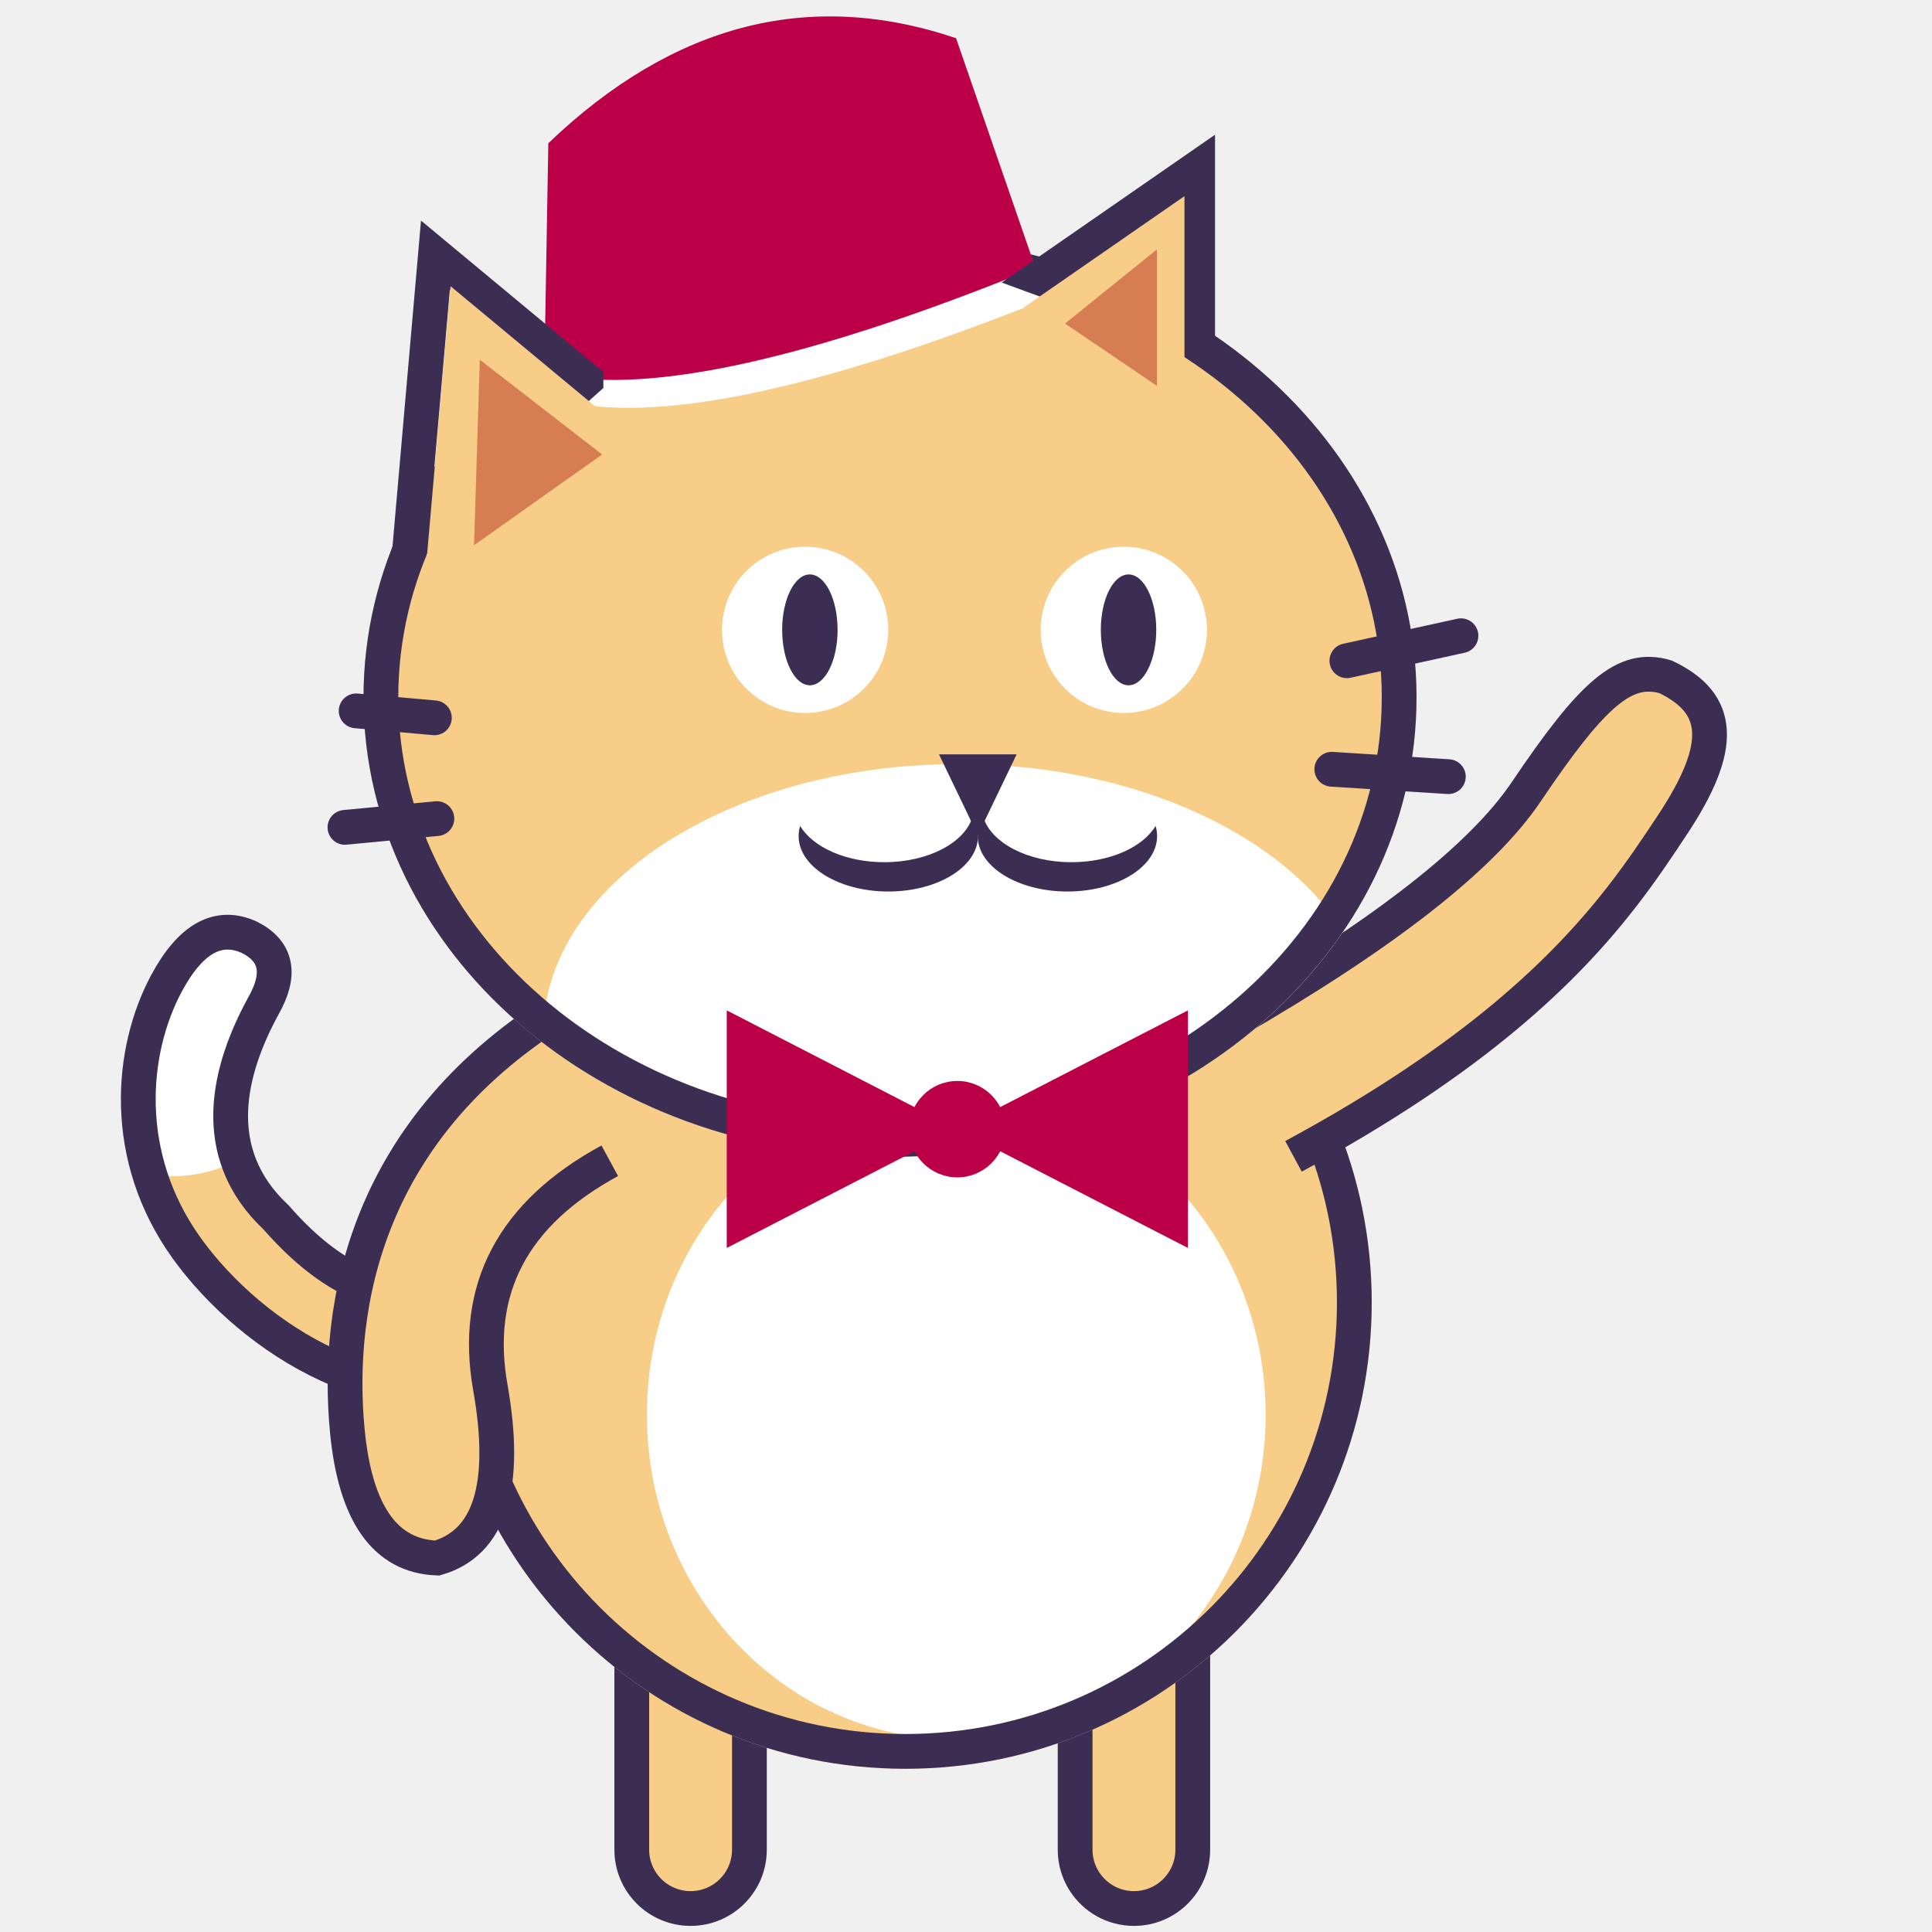
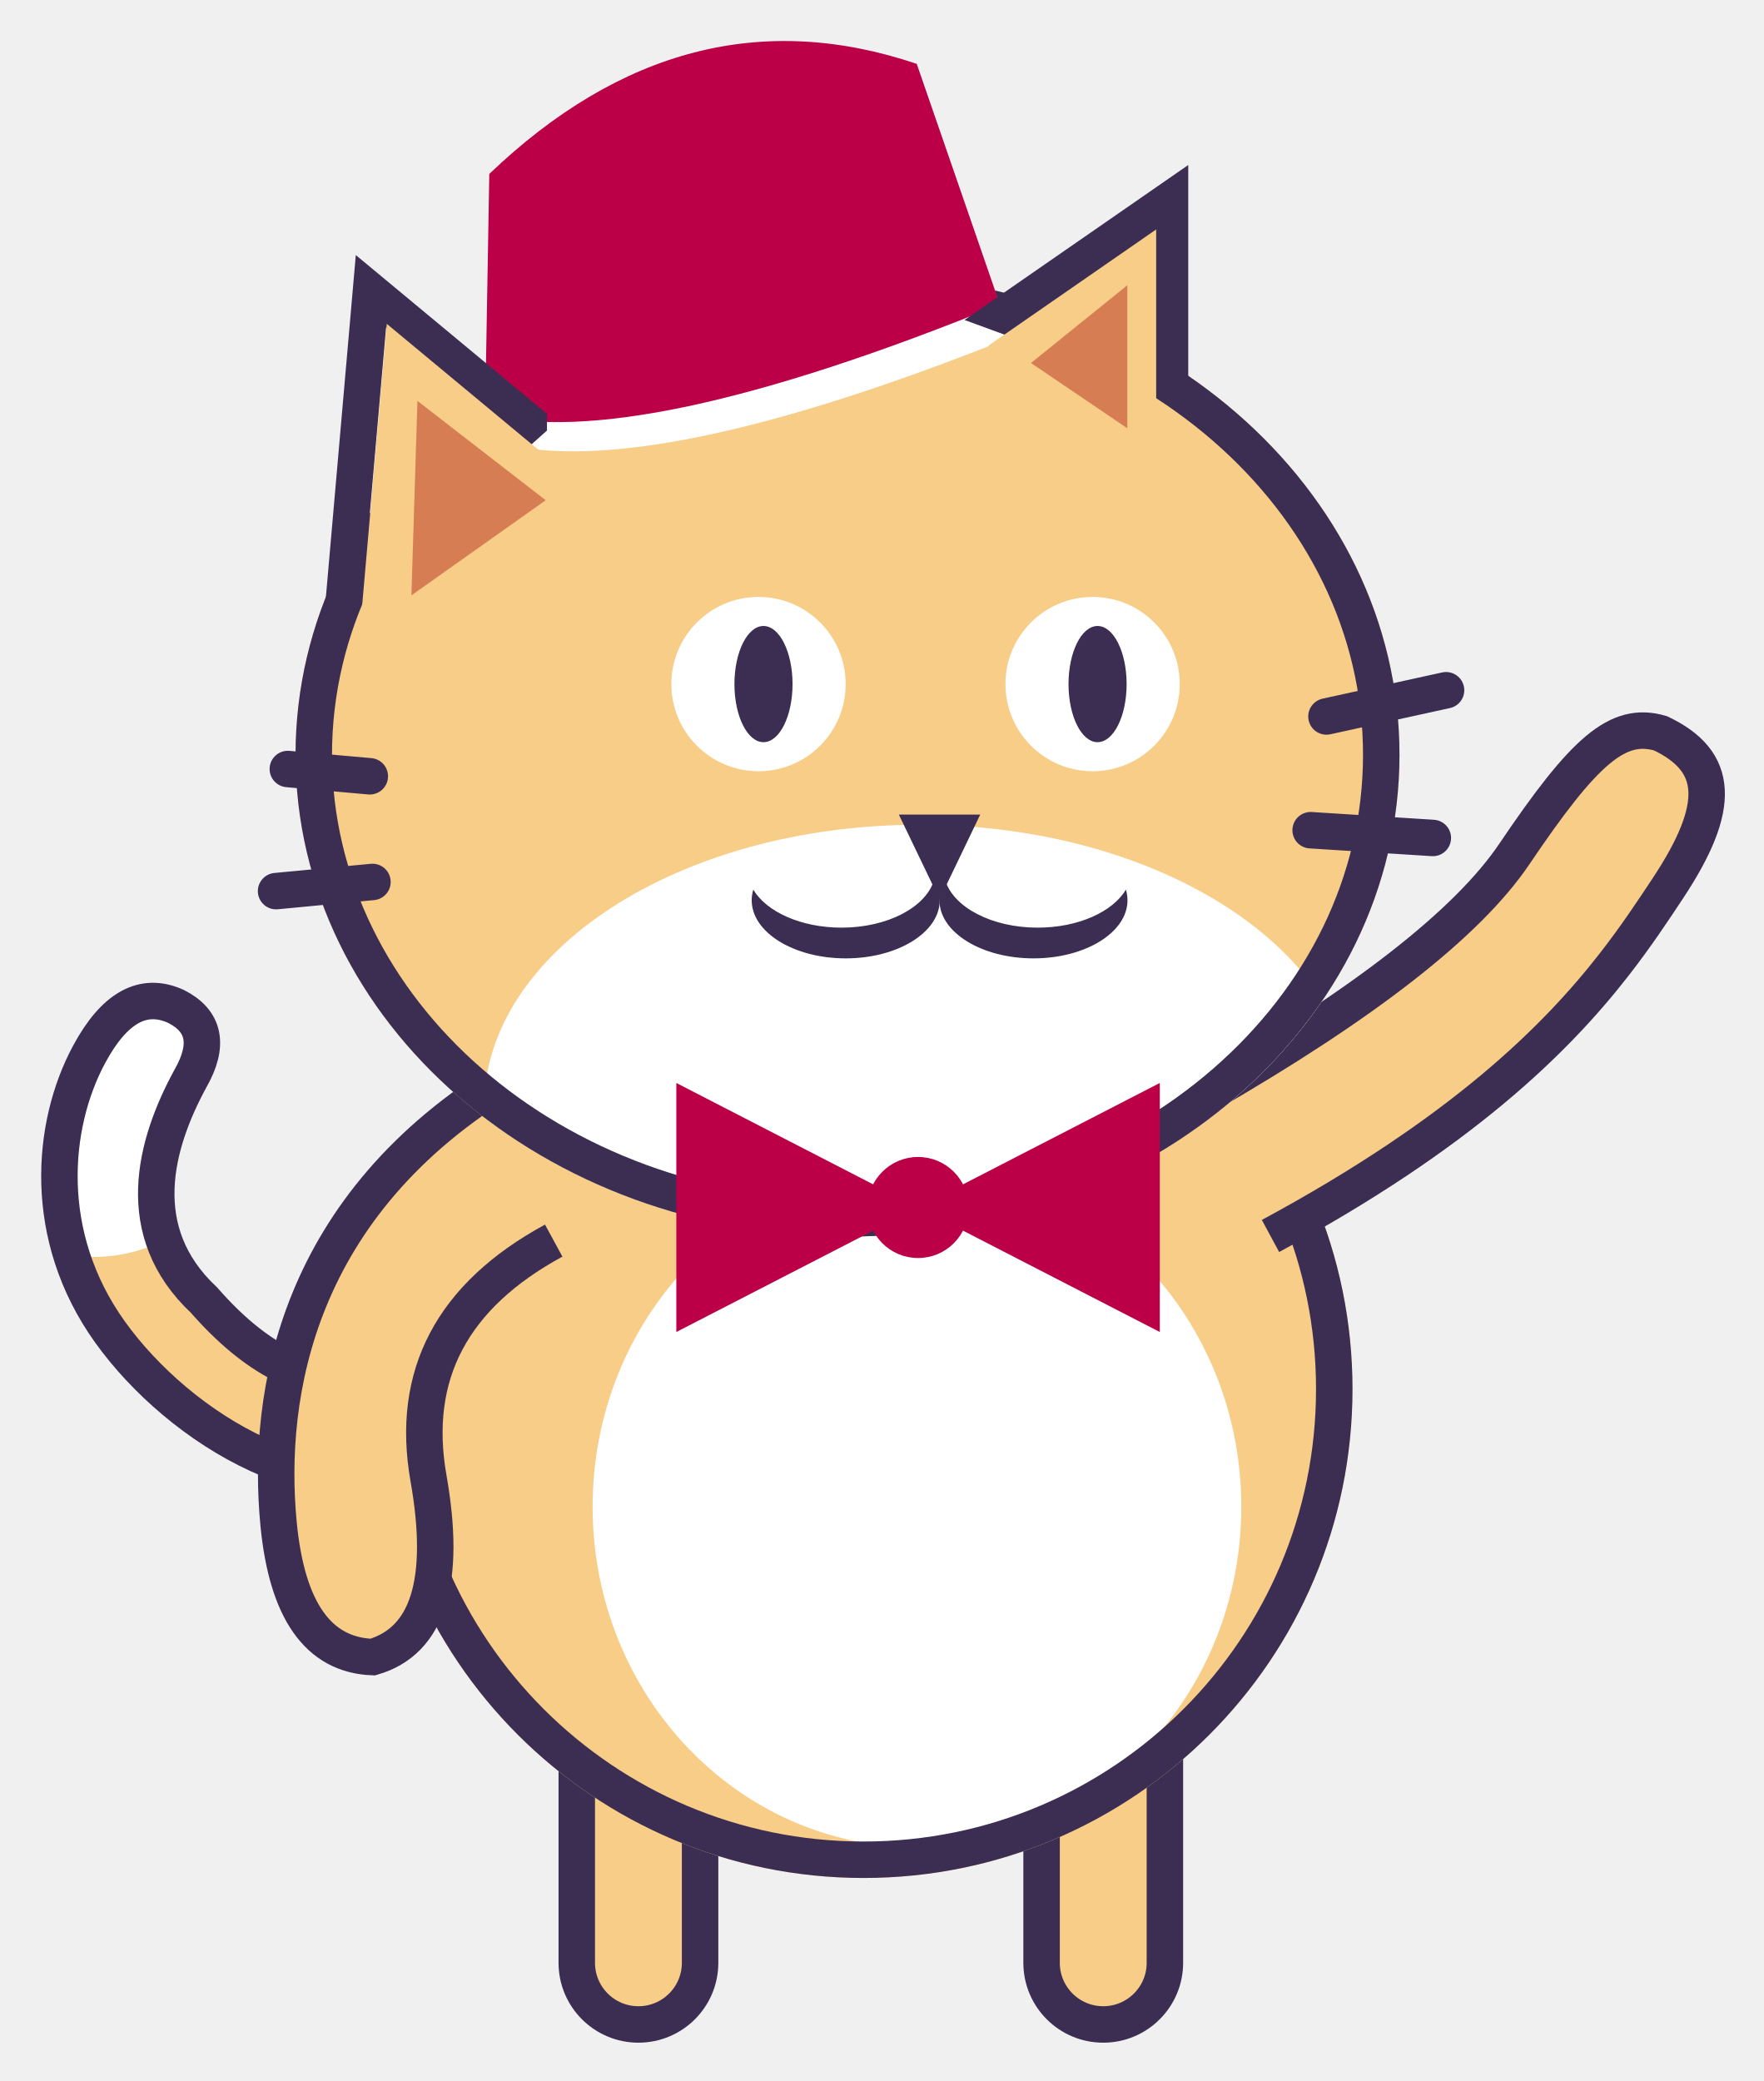
- <svg xmlns="http://www.w3.org/2000/svg" xmlns:xlink="http://www.w3.org/1999/xlink" width="500" height="500">
+ <svg xmlns="http://www.w3.org/2000/svg" xmlns:xlink="http://www.w3.org/1999/xlink" role="img" viewBox="21.12 -5.88 435.26 513.76">
  <defs>
-     <path d="M112.611 65.645c-25.78 34.625-51.323 37.478-76.628 8.56-18.133-16.97-12.128-38.584-3.356-54.697 4.728-8.282 3.54-14.22-3.563-17.813-8.07-3.687-15.223.27-21.459 11.869-9.353 17.398-11.818 44.825 5.176 68.52 16.994 23.694 52.972 46.48 83.241 31.822 20.18-9.773 31.603-22.2 34.271-37.283" id="a" />
+     <ellipse id="e" cx="136.385" cy="119.003" rx="136.259" ry="118.929" />
    <circle id="c" cx="198.803" cy="120.916" r="120.695" />
-     <ellipse id="e" cx="136.385" cy="119.003" rx="136.259" ry="118.929" />
+     <path id="a" d="M112.611 65.645c-25.78 34.625-51.323 37.478-76.628 8.56-18.133-16.97-12.128-38.584-3.356-54.697 4.728-8.282 3.54-14.22-3.563-17.813-8.07-3.687-15.223.27-21.459 11.869-9.353 17.398-11.818 44.825 5.176 68.52 16.994 23.694 52.972 46.48 83.241 31.822 20.18-9.773 31.603-22.2 34.271-37.283" />
  </defs>
  <g fill="none" fill-rule="evenodd">
-     <g transform="translate(35.5 2)">
-       <g transform="translate(0 168.531)">
-         <g transform="translate(0 45.615)">
-           <g transform="translate(0 24.744)">
-             <mask id="b" fill="#fff">
-               <use xlink:href="#a" />
-             </mask>
-             <use stroke="#3C2E53" stroke-width="2" fill="#F7CD88" fill-rule="nonzero" xlink:href="#a" />
-             <ellipse fill="#FFF" fill-rule="nonzero" mask="url(#b)" cx="8.757" cy="15.136" rx="43.029" ry="48.408" />
-             <path d="M112.611 65.645c-25.78 34.625-51.323 37.478-76.628 8.56-18.133-16.97-12.128-38.584-3.356-54.697 4.728-8.282 3.54-14.22-3.563-17.813-8.07-3.687-15.223.27-21.459 11.869-9.353 17.398-11.818 44.825 5.176 68.52 16.994 23.694 52.972 46.48 83.241 31.822 20.18-9.773 31.603-22.2 34.271-37.283" stroke="#3C2E53" stroke-width="9" />
-           </g>
-           <rect stroke="#3C2E53" stroke-width="9" fill="#F7CD88" fill-rule="nonzero" x="128.002" y="164.859" width="30.443" height="112.916" rx="15.222" />
-           <rect stroke="#3C2E53" stroke-width="9" fill="#F7CD88" fill-rule="nonzero" x="242.746" y="164.859" width="30.443" height="112.916" rx="15.222" />
-           <mask id="d" fill="#fff">
-             <use xlink:href="#c" />
+     <g transform="translate(35.5 170.531)">
+       <g transform="translate(0 45.615)">
+         <g transform="translate(0 24.744)">
+           <mask id="b" fill="#fff">
+             <use xlink:href="#a" />
          </mask>
-           <use fill="#F7CD88" fill-rule="nonzero" xlink:href="#c" />
-           <ellipse fill="#FFF" fill-rule="nonzero" mask="url(#d)" cx="211.978" cy="149.965" rx="80.065" ry="84.068" />
+           <use fill="#F7CD88" fill-rule="nonzero" stroke="#3C2E53" stroke-width="2" xlink:href="#a" />
+           <ellipse cx="8.757" cy="15.136" fill="#FFF" fill-rule="nonzero" mask="url(#b)" rx="43.029" ry="48.408" />
+           <path stroke="#3C2E53" stroke-width="9" d="M112.611 65.645c-25.78 34.625-51.323 37.478-76.628 8.56-18.133-16.97-12.128-38.584-3.356-54.697 4.728-8.282 3.54-14.22-3.563-17.813-8.07-3.687-15.223.27-21.459 11.869-9.353 17.398-11.818 44.825 5.176 68.52 16.994 23.694 52.972 46.48 83.241 31.822 20.18-9.773 31.603-22.2 34.271-37.283" />
        </g>
-         <circle stroke="#3C2E53" stroke-width="9" cx="198.803" cy="166.531" r="116.195" />
-         <path d="M282.751 94.259c39.614-22.813 65.18-42.756 76.699-59.829C376.727 8.82 384.98 1.52 395.55 4.632c14.389 6.856 15.3 17.88 1.77 38.308-3.666 5.534-7.808 11.812-13.183 18.717-14.463 18.58-37.849 41.695-84.881 67.072" stroke="#3C2E53" stroke-width="9" fill="#F7CD88" fill-rule="nonzero" />
-         <path d="M122.308 129.871c-25.095 13.635-35.399 33.186-30.91 58.654 4.49 25.469-.1 40.191-13.77 44.168-13.434-.503-21.18-11.473-23.24-32.909-3.088-32.154 4.525-78.868 56.805-110.323" stroke="#3C2E53" stroke-width="9" fill="#F7CD88" fill-rule="nonzero" />
+         <rect width="30.443" height="112.916" x="128.002" y="164.859" fill="#F7CD88" fill-rule="nonzero" stroke="#3C2E53" stroke-width="9" rx="15.222" />
+         <rect width="30.443" height="112.916" x="242.746" y="164.859" fill="#F7CD88" fill-rule="nonzero" stroke="#3C2E53" stroke-width="9" rx="15.222" />
+         <mask id="d" fill="#fff">
+           <use xlink:href="#c" />
+         </mask>
+         <use fill="#F7CD88" fill-rule="nonzero" xlink:href="#c" />
+         <ellipse cx="211.978" cy="149.965" fill="#FFF" fill-rule="nonzero" mask="url(#d)" rx="80.065" ry="84.068" />
      </g>
-       <g transform="translate(52.786)">
-         <g transform="translate(5.667 59.471)">
-           <mask id="f" fill="#fff">
-             <use xlink:href="#e" />
-           </mask>
-           <use fill="#F7CD88" fill-rule="nonzero" xlink:href="#e" />
-           <ellipse fill="#FFF" fill-rule="nonzero" mask="url(#f)" cx="154.188" cy="206.182" rx="107.573" ry="69.922" />
-         </g>
-         <ellipse stroke="#3C2E53" stroke-width="9" cx="142.052" cy="178.474" rx="131.759" ry="114.429" />
-         <g transform="translate(117.24 193.23)" fill="#3C2E53" fill-rule="nonzero">
-           <path d="M48.934 16.193c1.998 6.666 11.455 11.715 22.82 11.715 10 0 18.522-3.908 21.787-9.386.255.852.389 1.73.389 2.628 0 7.922-10.392 14.343-23.21 14.343-12.818 0-23.21-6.421-23.21-14.343 0-1.742.503-3.412 1.424-4.957z" />
-           <path d="M46.157 16.193c-1.998 6.666-11.455 11.715-22.82 11.715-10 0-18.522-3.908-21.787-9.386a9.124 9.124 0 0 0-.389 2.628c0 7.922 10.391 14.343 23.21 14.343 12.818 0 23.21-6.421 23.21-14.343 0-1.742-.503-3.412-1.424-4.957z" />
-           <path d="M37.488 0L57.574 0 47.531 20.905z" />
-         </g>
-         <g transform="translate(98.311 139.03)" fill-rule="nonzero">
-           <circle fill="#FFF" cx="21.771" cy="21.977" r="21.515" />
-           <circle fill="#FFF" cx="104.244" cy="21.977" r="21.515" />
-           <ellipse fill="#3C2E53" cx="22.997" cy="21.977" rx="7.172" ry="14.343" />
-           <ellipse fill="#3C2E53" cx="105.469" cy="21.977" rx="7.172" ry="14.343" />
-         </g>
-         <g transform="translate(52.327 .513)" fill-rule="nonzero">
-           <path d="M130.1 74.901L108.441 12.53C71.77 1.05 37.25 10.78 4.88 41.719L3.847 100.95c24.503 6.493 66.587-2.19 126.252-26.05z" fill="#FFF" />
-           <path d="M127.34 66.771L106.813 7.37C68.837-5.451 33.665 3.608 1.295 34.547L.261 93.78c24.504 6.494 66.863-2.509 127.079-27.008z" fill="#BB0048" />
-         </g>
-         <g transform="translate(99.023 258.907)" fill="#BB0048" fill-rule="nonzero">
-           <path d="M0.773 0.579L0.773 62.063 120.123 0.579 120.123 62.063z" />
-           <circle stroke="#BB0048" cx="60.448" cy="31.321" r="11.976" />
-         </g>
-         <g transform="translate(0 162.36)" fill-rule="nonzero" stroke="#3C2E53" stroke-linecap="round" stroke-width="9">
-           <path d="M260.286 6.643L289.81.17m-33.43 34.552l30.165 1.915M24.779 47.497L.985 49.761m23.141-28.352L3.888 19.613" />
-         </g>
+       <circle cx="198.803" cy="166.531" r="116.195" stroke="#3C2E53" stroke-width="9" />
+       <path fill="#F7CD88" fill-rule="nonzero" stroke="#3C2E53" stroke-width="9" d="M282.751 94.259c39.614-22.813 65.18-42.756 76.699-59.829 17.277-25.61 25.53-32.91 36.1-29.798 14.389 6.856 15.3 17.88 1.77 38.308-3.666 5.534-7.808 11.812-13.183 18.717-14.463 18.58-37.849 41.695-84.881 67.072m-176.948 1.142c-25.095 13.635-35.399 33.186-30.91 58.654 4.49 25.469-.1 40.191-13.77 44.168-13.434-.503-21.18-11.473-23.24-32.909-3.088-32.154 4.525-78.868 56.805-110.323" />
+     </g>
+     <g transform="translate(88.286 2)">
+       <g transform="translate(5.667 59.471)">
+         <mask id="f" fill="#fff">
+           <use xlink:href="#e" />
+         </mask>
+         <use fill="#F7CD88" fill-rule="nonzero" xlink:href="#e" />
+         <ellipse cx="154.188" cy="206.182" fill="#FFF" fill-rule="nonzero" mask="url(#f)" rx="107.573" ry="69.922" />
      </g>
+       <ellipse cx="142.052" cy="178.474" stroke="#3C2E53" stroke-width="9" rx="131.759" ry="114.429" />
+       <g fill="#3C2E53" fill-rule="nonzero">
+         <path d="M166.174 209.423c1.998 6.666 11.455 11.715 22.82 11.715 10 0 18.522-3.908 21.787-9.386.255.852.389 1.73.389 2.628 0 7.922-10.392 14.343-23.21 14.343-12.818 0-23.21-6.421-23.21-14.343 0-1.742.503-3.412 1.424-4.957z" />
+         <path d="M163.397 209.423c-1.998 6.666-11.455 11.715-22.82 11.715-10 0-18.522-3.908-21.787-9.386a9.124 9.124 0 0 0-.389 2.628c0 7.922 10.391 14.343 23.21 14.343 12.818 0 23.21-6.421 23.21-14.343 0-1.742-.503-3.412-1.424-4.957z" />
+         <path d="M154.728 193.23h20.086l-10.043 20.905z" />
+       </g>
+       <g fill-rule="nonzero" transform="translate(98.311 139.03)">
+         <circle cx="21.771" cy="21.977" r="21.515" fill="#FFF" />
+         <circle cx="104.244" cy="21.977" r="21.515" fill="#FFF" />
+         <ellipse cx="22.997" cy="21.977" fill="#3C2E53" rx="7.172" ry="14.343" />
+         <ellipse cx="105.469" cy="21.977" fill="#3C2E53" rx="7.172" ry="14.343" />
+       </g>
+       <g fill-rule="nonzero">
+         <path fill="#FFF" d="M182.427 75.414l-21.659-62.371c-36.671-11.48-71.191-1.75-103.561 29.189l-1.033 59.231c24.503 6.493 66.587-2.19 126.252-26.05z" />
+         <path fill="#BB0048" d="M179.667 67.284L159.14 7.883C121.164-4.938 85.992 4.121 53.622 35.06l-1.034 59.233c24.504 6.494 66.863-2.509 127.079-27.008z" />
+       </g>
+       <g fill="#BB0048" fill-rule="nonzero" transform="translate(99.023 258.907)">
+         <path d="M.773.579v61.483L120.123.579v61.483z" />
+         <circle cx="60.448" cy="31.321" r="11.976" stroke="#BB0048" />
+       </g>
+       <path d="M260.286 169.003l29.524-6.473m-33.43 34.552l30.165 1.915m-261.766 10.86L.985 212.121m23.141-28.352l-20.238-1.796" fill-rule="nonzero" stroke="#3C2E53" stroke-linecap="round" stroke-width="9" />
    </g>
-     <g transform="translate(109.951 73.814)" fill-rule="nonzero">
-       <path d="M41.7 24.585L2.737-7.775-3.64 65.139l45.34-40.553z" stroke="#3C2E53" stroke-width="9" stroke-linecap="square" />
-       <path fill="#F7CD88" transform="scale(-1 1) rotate(-5 0 586.48)" d="M3.43 30.335L44.466 1.908 44.466 74.051z" />
+     <g fill-rule="nonzero">
+       <path stroke="#3C2E53" stroke-linecap="square" stroke-width="9" d="M151.651 98.399l-38.963-32.36-6.377 72.914 45.34-40.553z" />
+       <path fill="#F7CD88" d="M155.006 105.967l-38.403-31.895-6.288 71.868z" />
    </g>
-     <g transform="translate(264.485 42.542)" fill-rule="nonzero">
-       <path stroke="#3C2E53" stroke-width="9" d="M4.43 29.335L45.466 0.908 45.466 44.365z" />
-       <path fill="#F7CD88" d="M0.597 36.939L42.052 8.222 42.052 81.1z" />
+     <g fill-rule="nonzero">
+       <path stroke="#3C2E53" stroke-width="9" d="M268.915 71.877l41.037-28.427v43.456z" />
+       <path fill="#F7CD88" d="M265.082 79.481l41.455-28.717v72.878z" />
    </g>
-     <path fill="#D67D54" fill-rule="nonzero" d="M124.17 93.099L155.831 117.62 122.681 141.104z" />
-     <path fill="#D67D54" fill-rule="nonzero" d="M275.633 83.739L299.413 99.856 299.413 64.542z" />
+     <path fill="#D67D54" fill-rule="nonzero" d="M124.17 93.099l31.661 24.521-33.15 23.483zm151.463-9.359l23.78 16.117V64.542z" />
  </g>
</svg>
